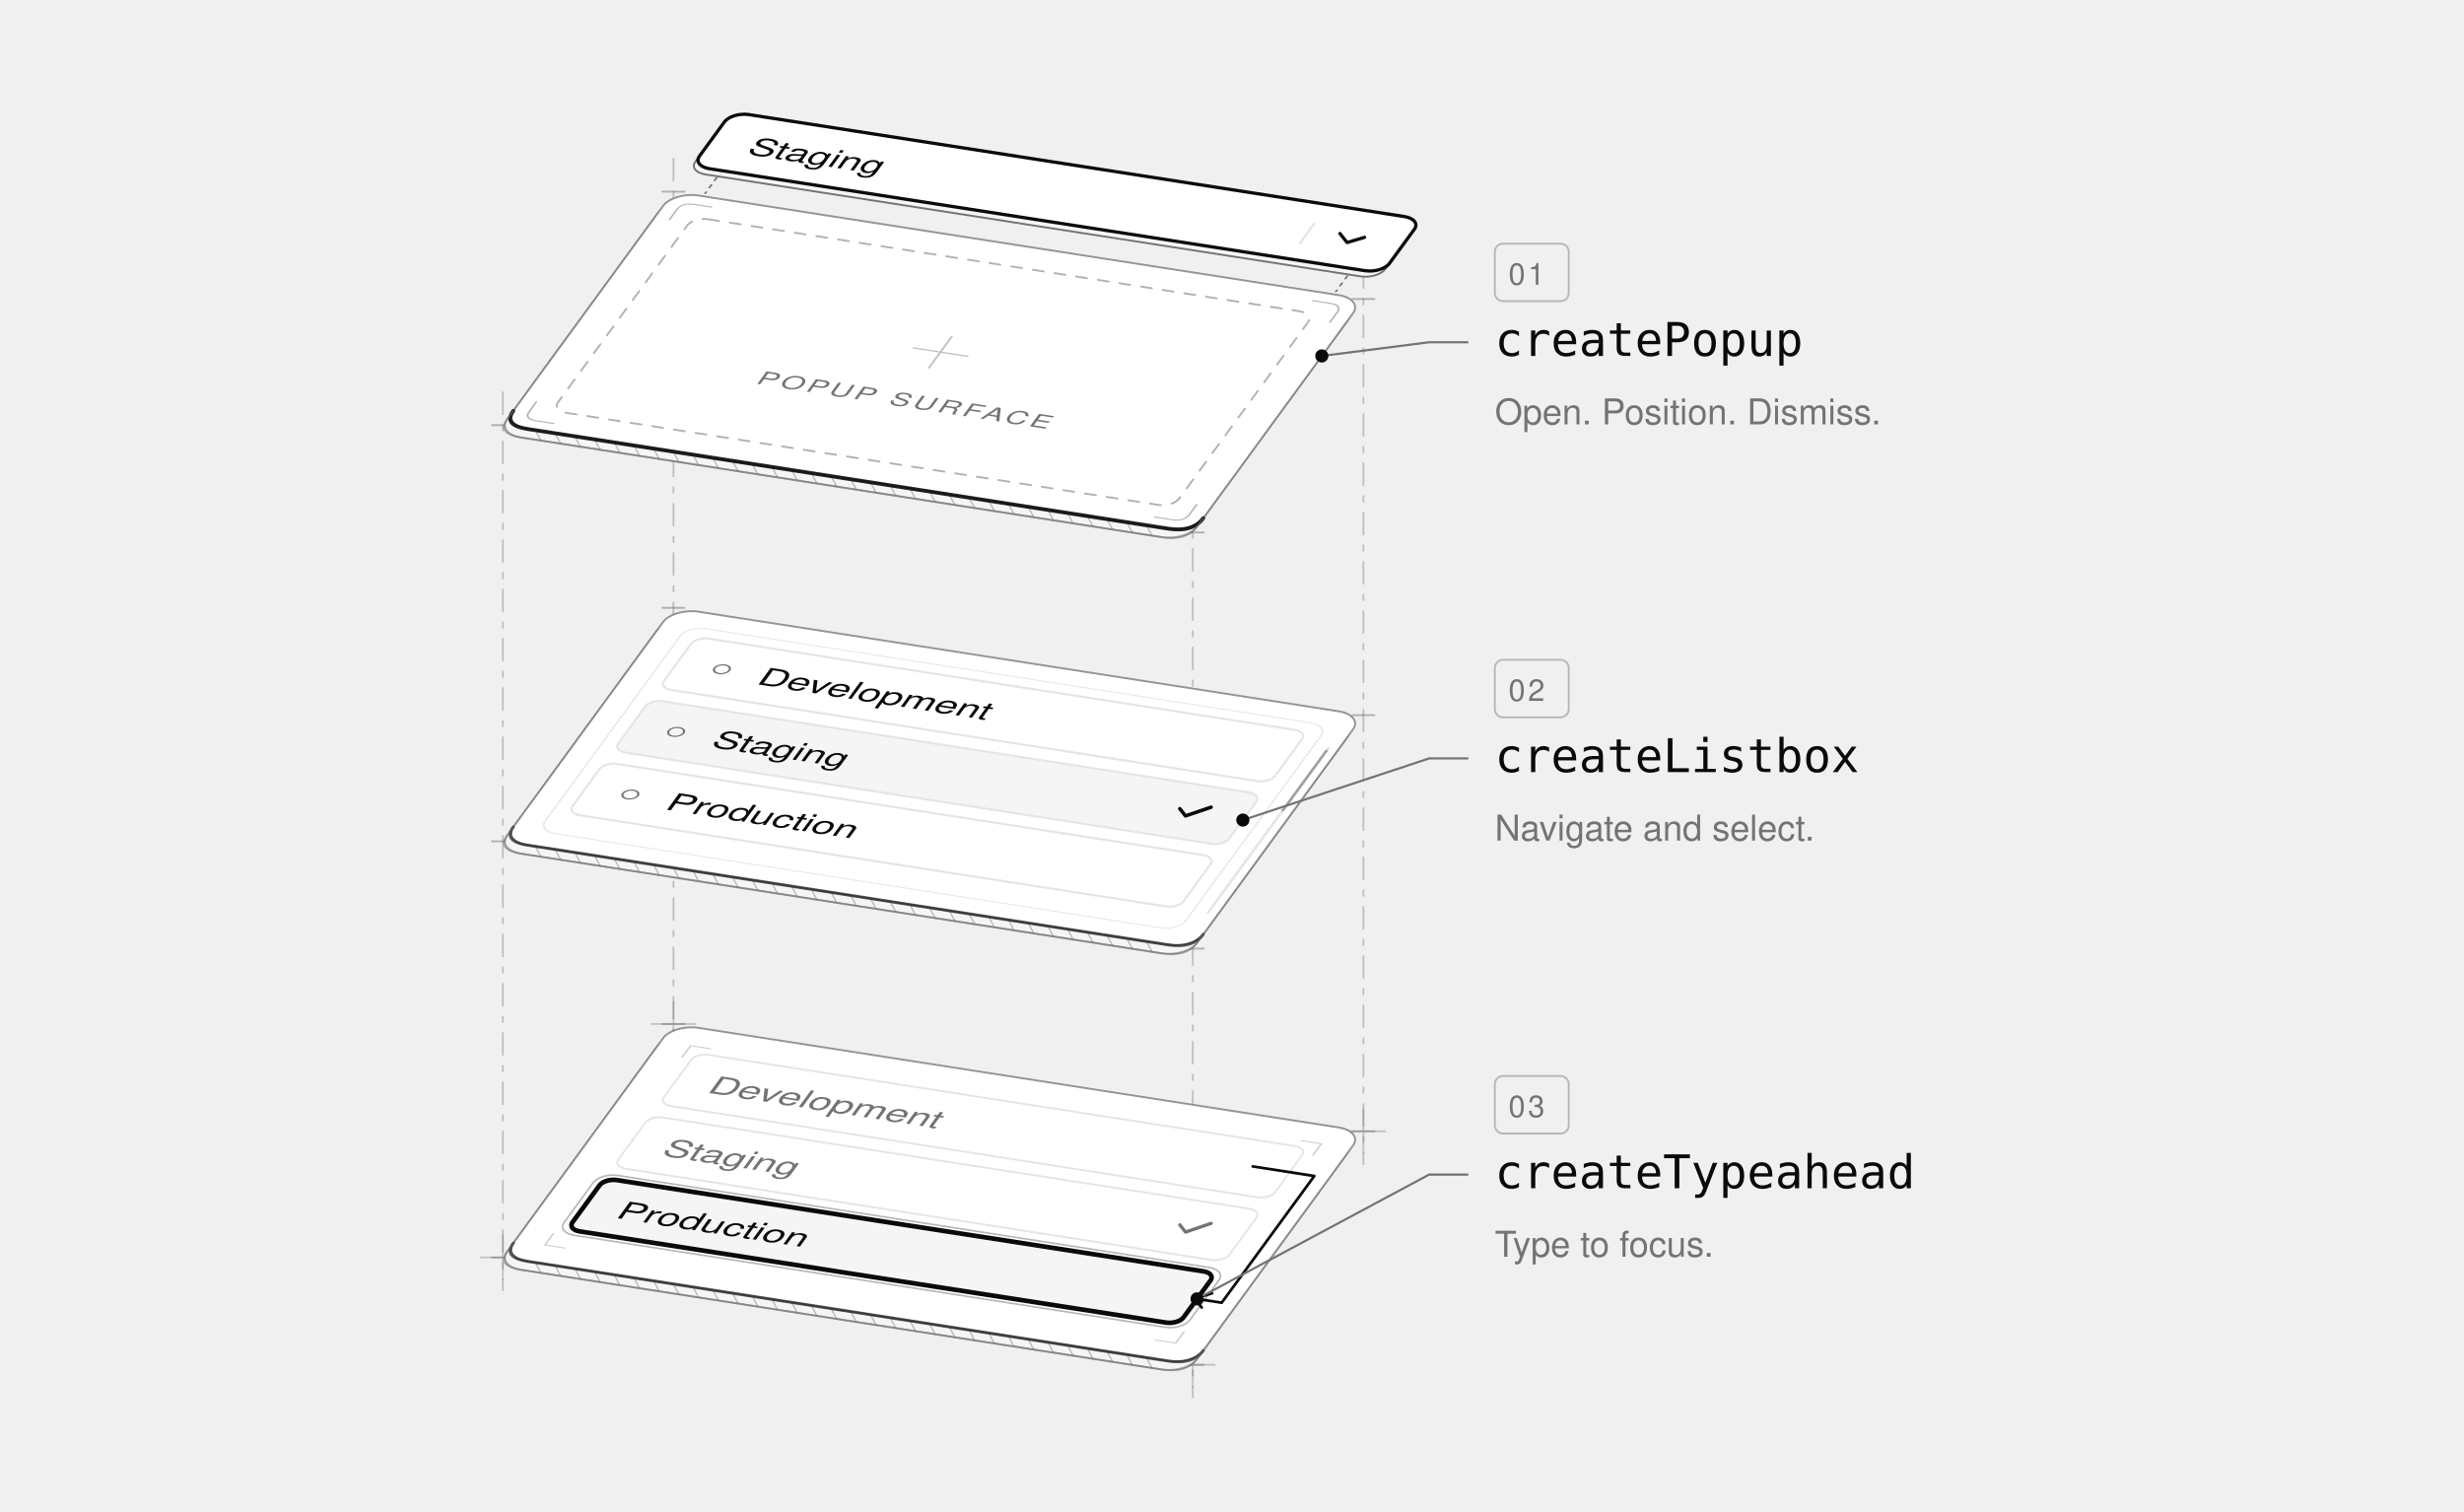
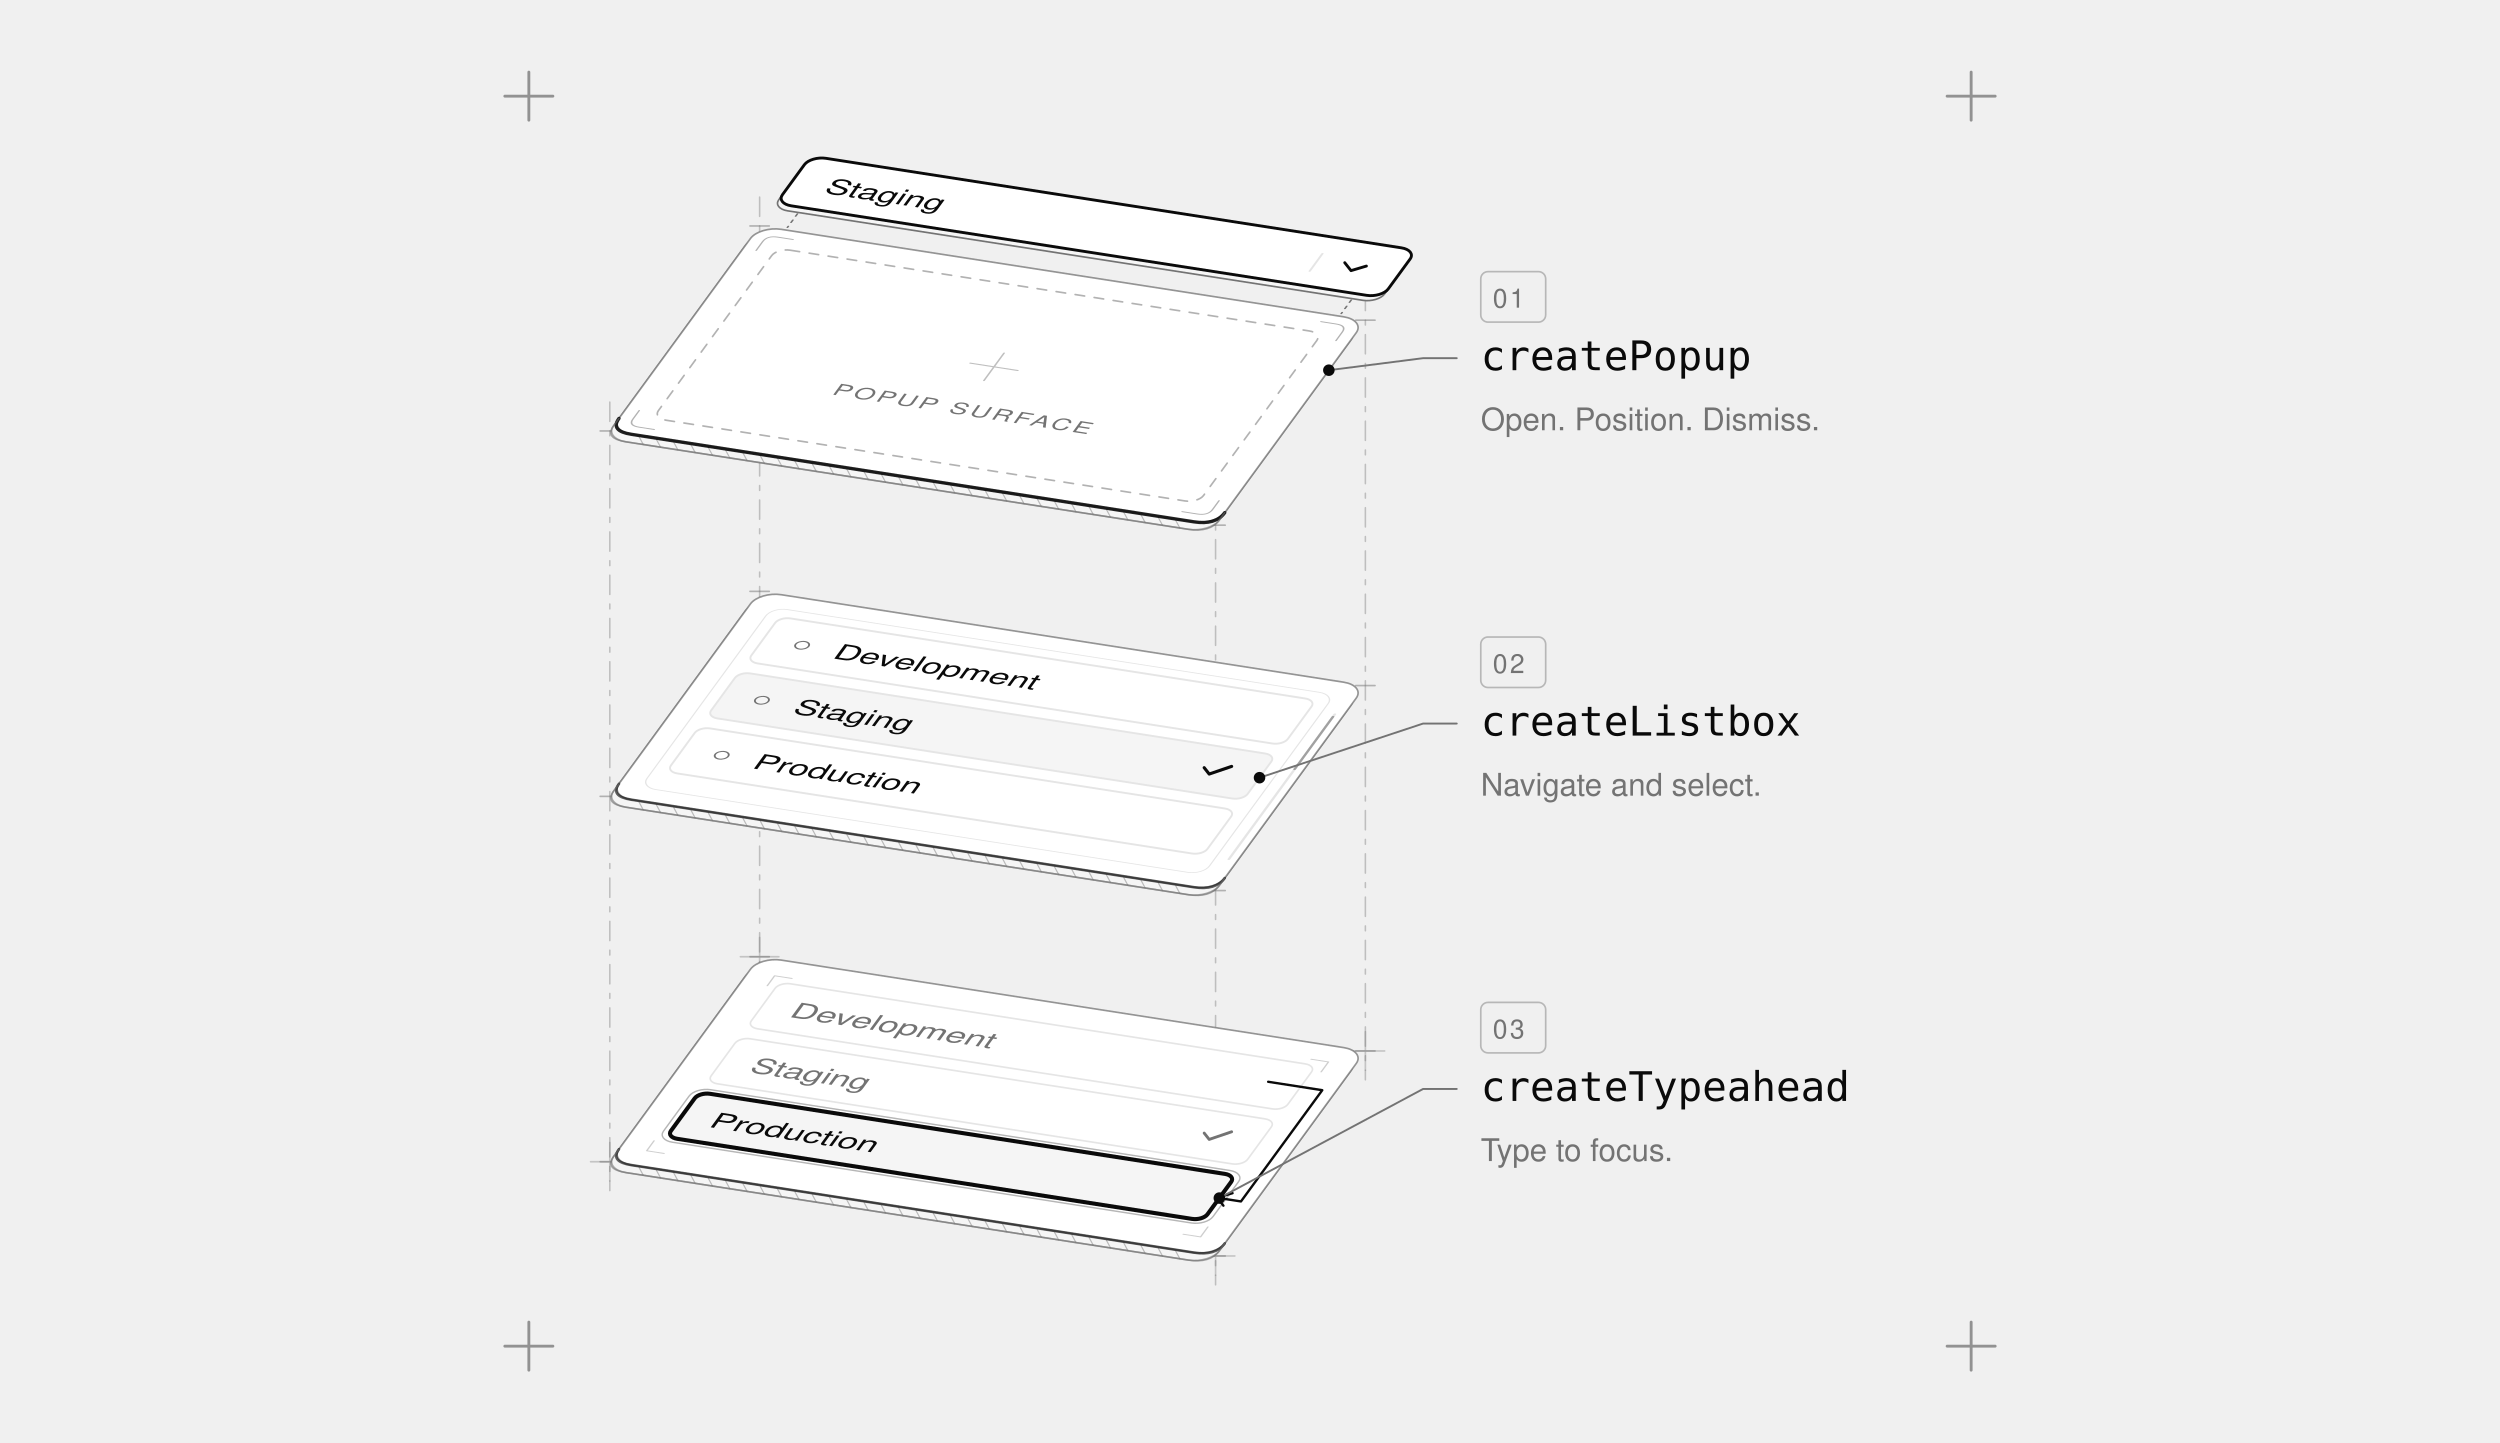
- <svg xmlns="http://www.w3.org/2000/svg" width="900" height="552" viewBox="-130 20 900 552" role="img" aria-label="The behaviors inside an environment selector" font-family="ui-sans-serif, system-ui, -apple-system, 'Segoe UI', Helvetica, Arial, sans-serif" fill="none" stroke-linecap="round" stroke-linejoin="round">
+ <svg xmlns="http://www.w3.org/2000/svg" width="1040" height="600" viewBox="-200 -4 1040 600" role="img" aria-label="The behaviors inside an environment selector" font-family="ui-sans-serif, system-ui, -apple-system, 'Segoe UI', Helvetica, Arial, sans-serif" fill="none" stroke-linecap="round" stroke-linejoin="round">
+   <g aria-hidden="true" stroke="#737373" stroke-opacity="0.75" stroke-width="1.2">
+     <path d="M10 36h20M20 26v20M610 36h20M620 26v20M10 556h20M20 546v20M610 556h20M620 546v20" />
+   </g>
  <g stroke="#737373" stroke-opacity="0.4" stroke-width="0.65" stroke-dasharray="8 4 2 4">
    <path d="M116 78v328M368 117.2v328M53.68 163.28v328M305.68 202.48v328" />
  </g>
  <g stroke="#737373" stroke-opacity="0.35" stroke-width="0.7">
    <path d="M108 394h16m-8-8v16M360 433.2h16m-8-8v16M45.68 479.28h16m-8-8v16M297.68 518.48h16m-8-8v16" />
  </g>
  <g stroke="#737373" stroke-opacity="0.5" stroke-width="0.7">
    <path d="M112 90h8M364 129.2h8M49.68 175.28h8M301.68 214.48h8" />
    <path d="M112 242h8M364 281.2h8M49.68 327.28h8M301.68 366.48h8" />
    <path d="M112 394h8M364 433.2h8M49.68 479.28h8M301.68 518.48h8" />
  </g>
  <g transform="matrix(0.9 0.14 -0.38 0.52 116 394)">
    <rect y="6" width="280" height="164" rx="10" fill="#f5f5f5" stroke="#737373" stroke-opacity="0.6" stroke-width="0.7" vector-effect="non-scaling-stroke" />
    <g stroke="#737373" stroke-opacity="0.45" stroke-width="0.5">
      <path d="M14 165l4 5" vector-effect="non-scaling-stroke" />
      <path d="M22 165l4 5" vector-effect="non-scaling-stroke" />
      <path d="M30 165l4 5" vector-effect="non-scaling-stroke" />
      <path d="M38 165l4 5" vector-effect="non-scaling-stroke" />
      <path d="M46 165l4 5" vector-effect="non-scaling-stroke" />
      <path d="M54 165l4 5" vector-effect="non-scaling-stroke" />
      <path d="M62 165l4 5" vector-effect="non-scaling-stroke" />
      <path d="M70 165l4 5" vector-effect="non-scaling-stroke" />
      <path d="M78 165l4 5" vector-effect="non-scaling-stroke" />
      <path d="M86 165l4 5" vector-effect="non-scaling-stroke" />
      <path d="M94 165l4 5" vector-effect="non-scaling-stroke" />
      <path d="M102 165l4 5" vector-effect="non-scaling-stroke" />
      <path d="M110 165l4 5" vector-effect="non-scaling-stroke" />
      <path d="M118 165l4 5" vector-effect="non-scaling-stroke" />
      <path d="M126 165l4 5" vector-effect="non-scaling-stroke" />
      <path d="M134 165l4 5" vector-effect="non-scaling-stroke" />
      <path d="M142 165l4 5" vector-effect="non-scaling-stroke" />
      <path d="M150 165l4 5" vector-effect="non-scaling-stroke" />
      <path d="M158 165l4 5" vector-effect="non-scaling-stroke" />
      <path d="M166 165l4 5" vector-effect="non-scaling-stroke" />
      <path d="M174 165l4 5" vector-effect="non-scaling-stroke" />
      <path d="M182 165l4 5" vector-effect="non-scaling-stroke" />
      <path d="M190 165l4 5" vector-effect="non-scaling-stroke" />
      <path d="M198 165l4 5" vector-effect="non-scaling-stroke" />
      <path d="M206 165l4 5" vector-effect="non-scaling-stroke" />
      <path d="M214 165l4 5" vector-effect="non-scaling-stroke" />
      <path d="M222 165l4 5" vector-effect="non-scaling-stroke" />
      <path d="M230 165l4 5" vector-effect="non-scaling-stroke" />
      <path d="M238 165l4 5" vector-effect="non-scaling-stroke" />
      <path d="M246 165l4 5" vector-effect="non-scaling-stroke" />
      <path d="M254 165l4 5" vector-effect="non-scaling-stroke" />
      <path d="M262 165l4 5" vector-effect="non-scaling-stroke" />
    </g>
    <rect width="280" height="164" rx="10" fill="#ffffff" stroke="#737373" stroke-opacity="0.75" stroke-width="0.7" vector-effect="non-scaling-stroke" />
    <path d="M0 154q0 10 10 10h260q10 0 10-10" stroke="#0a0a0a" stroke-opacity="0.65" stroke-width="1.1" vector-effect="non-scaling-stroke" />
    <path d="M0 154v6q0 10 10 10h260q10 0 10-10v-6" stroke="#737373" stroke-opacity="0.6" stroke-width="0.65" vector-effect="non-scaling-stroke" />
    <g stroke="#737373" stroke-opacity="0.35" stroke-width="0.7">
      <path d="M12 12h8m-8 0v8M268 12h-8m8 0v8M12 152h8m-8 0v-8M268 152h-8m8 0v-8" />
    </g>
    <g transform="translate(16 16)">
      <rect width="248" height="36" rx="5" fill="none" stroke="#e5e5e5" stroke-width="0.7" vector-effect="non-scaling-stroke" />
      <text x="14" y="24" fill="#737373" font-size="16">Development</text>
    </g>
    <g transform="translate(16 60)">
      <rect width="248" height="36" rx="5" fill="none" stroke="#e5e5e5" stroke-width="0.7" vector-effect="non-scaling-stroke" />
      <text x="14" y="24" fill="#737373" font-size="16">Staging</text>
      <path d="M222 17l4 4 7-8" stroke="#737373" stroke-width="1.2" vector-effect="non-scaling-stroke" />
    </g>
    <g transform="translate(16 104)">
      <rect width="248" height="36" rx="5" fill="#f5f5f5" stroke="#0a0a0a" stroke-width="1.7" vector-effect="non-scaling-stroke" />
      <rect x="-3" y="-3" width="254" height="42" rx="7" stroke="#0a0a0a" stroke-opacity="0.3" stroke-width="0.6" vector-effect="non-scaling-stroke" />
      <text x="14" y="24" fill="#0a0a0a" font-size="16">Production</text>
    </g>
    <path d="M249 33h25v89h-11m5-5-5 5 5 5" stroke="#0a0a0a" stroke-width="1" vector-effect="non-scaling-stroke" />
  </g>
  <g transform="matrix(0.9 0.14 -0.38 0.52 116 242)">
    <rect y="6" width="280" height="164" rx="10" fill="#f5f5f5" stroke="#737373" stroke-opacity="0.6" stroke-width="0.7" vector-effect="non-scaling-stroke" />
    <g stroke="#737373" stroke-opacity="0.45" stroke-width="0.5">
      <path d="M14 165l4 5" vector-effect="non-scaling-stroke" />
      <path d="M22 165l4 5" vector-effect="non-scaling-stroke" />
      <path d="M30 165l4 5" vector-effect="non-scaling-stroke" />
      <path d="M38 165l4 5" vector-effect="non-scaling-stroke" />
      <path d="M46 165l4 5" vector-effect="non-scaling-stroke" />
      <path d="M54 165l4 5" vector-effect="non-scaling-stroke" />
      <path d="M62 165l4 5" vector-effect="non-scaling-stroke" />
      <path d="M70 165l4 5" vector-effect="non-scaling-stroke" />
      <path d="M78 165l4 5" vector-effect="non-scaling-stroke" />
      <path d="M86 165l4 5" vector-effect="non-scaling-stroke" />
      <path d="M94 165l4 5" vector-effect="non-scaling-stroke" />
      <path d="M102 165l4 5" vector-effect="non-scaling-stroke" />
      <path d="M110 165l4 5" vector-effect="non-scaling-stroke" />
      <path d="M118 165l4 5" vector-effect="non-scaling-stroke" />
      <path d="M126 165l4 5" vector-effect="non-scaling-stroke" />
      <path d="M134 165l4 5" vector-effect="non-scaling-stroke" />
      <path d="M142 165l4 5" vector-effect="non-scaling-stroke" />
      <path d="M150 165l4 5" vector-effect="non-scaling-stroke" />
      <path d="M158 165l4 5" vector-effect="non-scaling-stroke" />
      <path d="M166 165l4 5" vector-effect="non-scaling-stroke" />
      <path d="M174 165l4 5" vector-effect="non-scaling-stroke" />
      <path d="M182 165l4 5" vector-effect="non-scaling-stroke" />
      <path d="M190 165l4 5" vector-effect="non-scaling-stroke" />
      <path d="M198 165l4 5" vector-effect="non-scaling-stroke" />
      <path d="M206 165l4 5" vector-effect="non-scaling-stroke" />
      <path d="M214 165l4 5" vector-effect="non-scaling-stroke" />
      <path d="M222 165l4 5" vector-effect="non-scaling-stroke" />
      <path d="M230 165l4 5" vector-effect="non-scaling-stroke" />
      <path d="M238 165l4 5" vector-effect="non-scaling-stroke" />
      <path d="M246 165l4 5" vector-effect="non-scaling-stroke" />
      <path d="M254 165l4 5" vector-effect="non-scaling-stroke" />
      <path d="M262 165l4 5" vector-effect="non-scaling-stroke" />
    </g>
    <rect width="280" height="164" rx="10" fill="#ffffff" stroke="#737373" stroke-opacity="0.75" stroke-width="0.7" vector-effect="non-scaling-stroke" />
    <path d="M0 154q0 10 10 10h260q10 0 10-10" stroke="#0a0a0a" stroke-opacity="0.65" stroke-width="1.1" vector-effect="non-scaling-stroke" />
    <path d="M0 154v6q0 10 10 10h260q10 0 10-10v-6" stroke="#737373" stroke-opacity="0.6" stroke-width="0.65" vector-effect="non-scaling-stroke" />
    <rect x="10" y="10" width="260" height="144" rx="7" stroke="#e5e5e5" stroke-width="0.6" />
    <g transform="translate(16 16)">
      <rect width="248" height="36" rx="5" fill="#ffffff" stroke="#e5e5e5" stroke-width="0.8" vector-effect="non-scaling-stroke" />
      <circle cx="18" cy="18" r="3" stroke="#737373" stroke-width="0.8" />
      <text x="34" y="24" fill="#0a0a0a" font-size="16">Development</text>
    </g>
    <g transform="translate(16 60)">
      <rect width="248" height="36" rx="5" fill="#f5f5f5" stroke="#e5e5e5" stroke-width="0.8" vector-effect="non-scaling-stroke" />
      <circle cx="18" cy="18" r="3" stroke="#737373" stroke-width="0.8" />
      <text x="34" y="24" fill="#0a0a0a" font-size="16">Staging</text>
      <path d="M222 17l4 4 7-8" stroke="#0a0a0a" stroke-width="1.3" vector-effect="non-scaling-stroke" />
    </g>
    <g transform="translate(16 104)">
      <rect width="248" height="36" rx="5" fill="#ffffff" stroke="#e5e5e5" stroke-width="0.8" vector-effect="non-scaling-stroke" />
      <circle cx="18" cy="18" r="3" stroke="#737373" stroke-width="0.8" />
      <text x="34" y="24" fill="#0a0a0a" font-size="16">Production</text>
    </g>
    <path d="M276 24v116" stroke="#e5e5e5" stroke-width="1.2" />
    <path d="M276 26v42" stroke="#737373" stroke-opacity="0.6" stroke-width="1.2" />
  </g>
  <g transform="matrix(0.9 0.14 -0.38 0.52 116 90)">
    <g transform="translate(0 4)">
      <rect y="-56" width="280" height="38" rx="7" fill="#f5f5f5" stroke="#737373" stroke-width="0.7" vector-effect="non-scaling-stroke" />
    </g>
    <rect y="-56" width="280" height="38" rx="7" fill="#ffffff" stroke="#0a0a0a" stroke-width="1.2" vector-effect="non-scaling-stroke" />
    <text x="16" y="-31" fill="#0a0a0a" font-size="16">Staging</text>
    <path d="M242-43v14" stroke="#e5e5e5" />
    <path d="M254-39l5 5 5-5" stroke="#0a0a0a" stroke-width="1.2" vector-effect="non-scaling-stroke" />
    <path d="M12-13v11M268-13v11" stroke="#737373" stroke-width="0.8" stroke-dasharray="2 3" />
    <rect y="6" width="280" height="164" rx="10" fill="#f5f5f5" stroke="#737373" stroke-opacity="0.6" stroke-width="0.7" vector-effect="non-scaling-stroke" />
    <g stroke="#737373" stroke-opacity="0.45" stroke-width="0.5">
      <path d="M14 165l4 5" vector-effect="non-scaling-stroke" />
      <path d="M22 165l4 5" vector-effect="non-scaling-stroke" />
      <path d="M30 165l4 5" vector-effect="non-scaling-stroke" />
      <path d="M38 165l4 5" vector-effect="non-scaling-stroke" />
      <path d="M46 165l4 5" vector-effect="non-scaling-stroke" />
      <path d="M54 165l4 5" vector-effect="non-scaling-stroke" />
      <path d="M62 165l4 5" vector-effect="non-scaling-stroke" />
      <path d="M70 165l4 5" vector-effect="non-scaling-stroke" />
      <path d="M78 165l4 5" vector-effect="non-scaling-stroke" />
      <path d="M86 165l4 5" vector-effect="non-scaling-stroke" />
      <path d="M94 165l4 5" vector-effect="non-scaling-stroke" />
      <path d="M102 165l4 5" vector-effect="non-scaling-stroke" />
      <path d="M110 165l4 5" vector-effect="non-scaling-stroke" />
      <path d="M118 165l4 5" vector-effect="non-scaling-stroke" />
      <path d="M126 165l4 5" vector-effect="non-scaling-stroke" />
      <path d="M134 165l4 5" vector-effect="non-scaling-stroke" />
      <path d="M142 165l4 5" vector-effect="non-scaling-stroke" />
      <path d="M150 165l4 5" vector-effect="non-scaling-stroke" />
      <path d="M158 165l4 5" vector-effect="non-scaling-stroke" />
      <path d="M166 165l4 5" vector-effect="non-scaling-stroke" />
      <path d="M174 165l4 5" vector-effect="non-scaling-stroke" />
      <path d="M182 165l4 5" vector-effect="non-scaling-stroke" />
      <path d="M190 165l4 5" vector-effect="non-scaling-stroke" />
      <path d="M198 165l4 5" vector-effect="non-scaling-stroke" />
      <path d="M206 165l4 5" vector-effect="non-scaling-stroke" />
      <path d="M214 165l4 5" vector-effect="non-scaling-stroke" />
      <path d="M222 165l4 5" vector-effect="non-scaling-stroke" />
      <path d="M230 165l4 5" vector-effect="non-scaling-stroke" />
      <path d="M238 165l4 5" vector-effect="non-scaling-stroke" />
      <path d="M246 165l4 5" vector-effect="non-scaling-stroke" />
      <path d="M254 165l4 5" vector-effect="non-scaling-stroke" />
      <path d="M262 165l4 5" vector-effect="non-scaling-stroke" />
    </g>
    <rect width="280" height="164" rx="10" fill="#ffffff" stroke="#737373" stroke-opacity="0.75" stroke-width="0.7" vector-effect="non-scaling-stroke" />
    <path d="M0 154q0 10 10 10h260q10 0 10-10" stroke="#0a0a0a" stroke-opacity="0.9" stroke-width="1.4" vector-effect="non-scaling-stroke" />
    <path d="M0 154v6q0 10 10 10h260q10 0 10-10v-6" stroke="#737373" stroke-opacity="0.6" stroke-width="0.65" vector-effect="non-scaling-stroke" />
    <rect x="14" y="14" width="252" height="136" rx="6" stroke="#737373" stroke-opacity="0.55" stroke-width="0.7" stroke-dasharray="4 4" vector-effect="non-scaling-stroke" />
    <path d="M129 75h22m-11-11v22" stroke="#737373" stroke-opacity="0.45" stroke-width="0.8" />
    <text x="140" y="113" text-anchor="middle" fill="#737373" font-size="12" letter-spacing="1.5">POPUP SURFACE</text>
    <g stroke="#737373" stroke-width="0.7" stroke-opacity="0.55">
      <path d="M6 18v-7q0-5 5-5h7M262 6h7q5 0 5 5v7M6 146v7q0 5 5 5h7M262 158h7q5 0 5-5v-7" />
    </g>
  </g>
  <g stroke="#737373" stroke-width="0.8">
    <path d="M352.8 150L392 145h14" />
    <path d="M323.96 319.52L392 297h14" />
    <path d="M307.24 494.4L392 449h14" />
  </g>
  <g fill="#0a0a0a">
    <circle cx="352.8" cy="150" r="2.4" />
    <circle cx="323.96" cy="319.52" r="2.4" />
    <circle cx="307.24" cy="494.4" r="2.4" />
  </g>
  <g transform="translate(416 150)">
    <rect x="0" y="-41" width="27" height="21" rx="3" stroke="#737373" stroke-opacity="0.45" stroke-width="0.7" />
    <text x="5" y="-26" fill="#737373" font-size="11" letter-spacing="1">01</text>
    <text fill="#0a0a0a" font-size="17" font-family="ui-monospace, 'SF Mono', SFMono-Regular, Menlo, Consolas, monospace">createPopup</text>
    <text y="25" fill="#737373" font-size="13">Open. Position. Dismiss.</text>
  </g>
  <g transform="translate(416 302)">
    <rect x="0" y="-41" width="27" height="21" rx="3" stroke="#737373" stroke-opacity="0.45" stroke-width="0.7" />
    <text x="5" y="-26" fill="#737373" font-size="11" letter-spacing="1">02</text>
    <text fill="#0a0a0a" font-size="17" font-family="ui-monospace, 'SF Mono', SFMono-Regular, Menlo, Consolas, monospace">createListbox</text>
    <text y="25" fill="#737373" font-size="13">Navigate and select.</text>
  </g>
  <g transform="translate(416 454)">
    <rect x="0" y="-41" width="27" height="21" rx="3" stroke="#737373" stroke-opacity="0.45" stroke-width="0.7" />
    <text x="5" y="-26" fill="#737373" font-size="11" letter-spacing="1">03</text>
    <text fill="#0a0a0a" font-size="17" font-family="ui-monospace, 'SF Mono', SFMono-Regular, Menlo, Consolas, monospace">createTypeahead</text>
    <text y="25" fill="#737373" font-size="13">Type to focus.</text>
  </g>
</svg>
